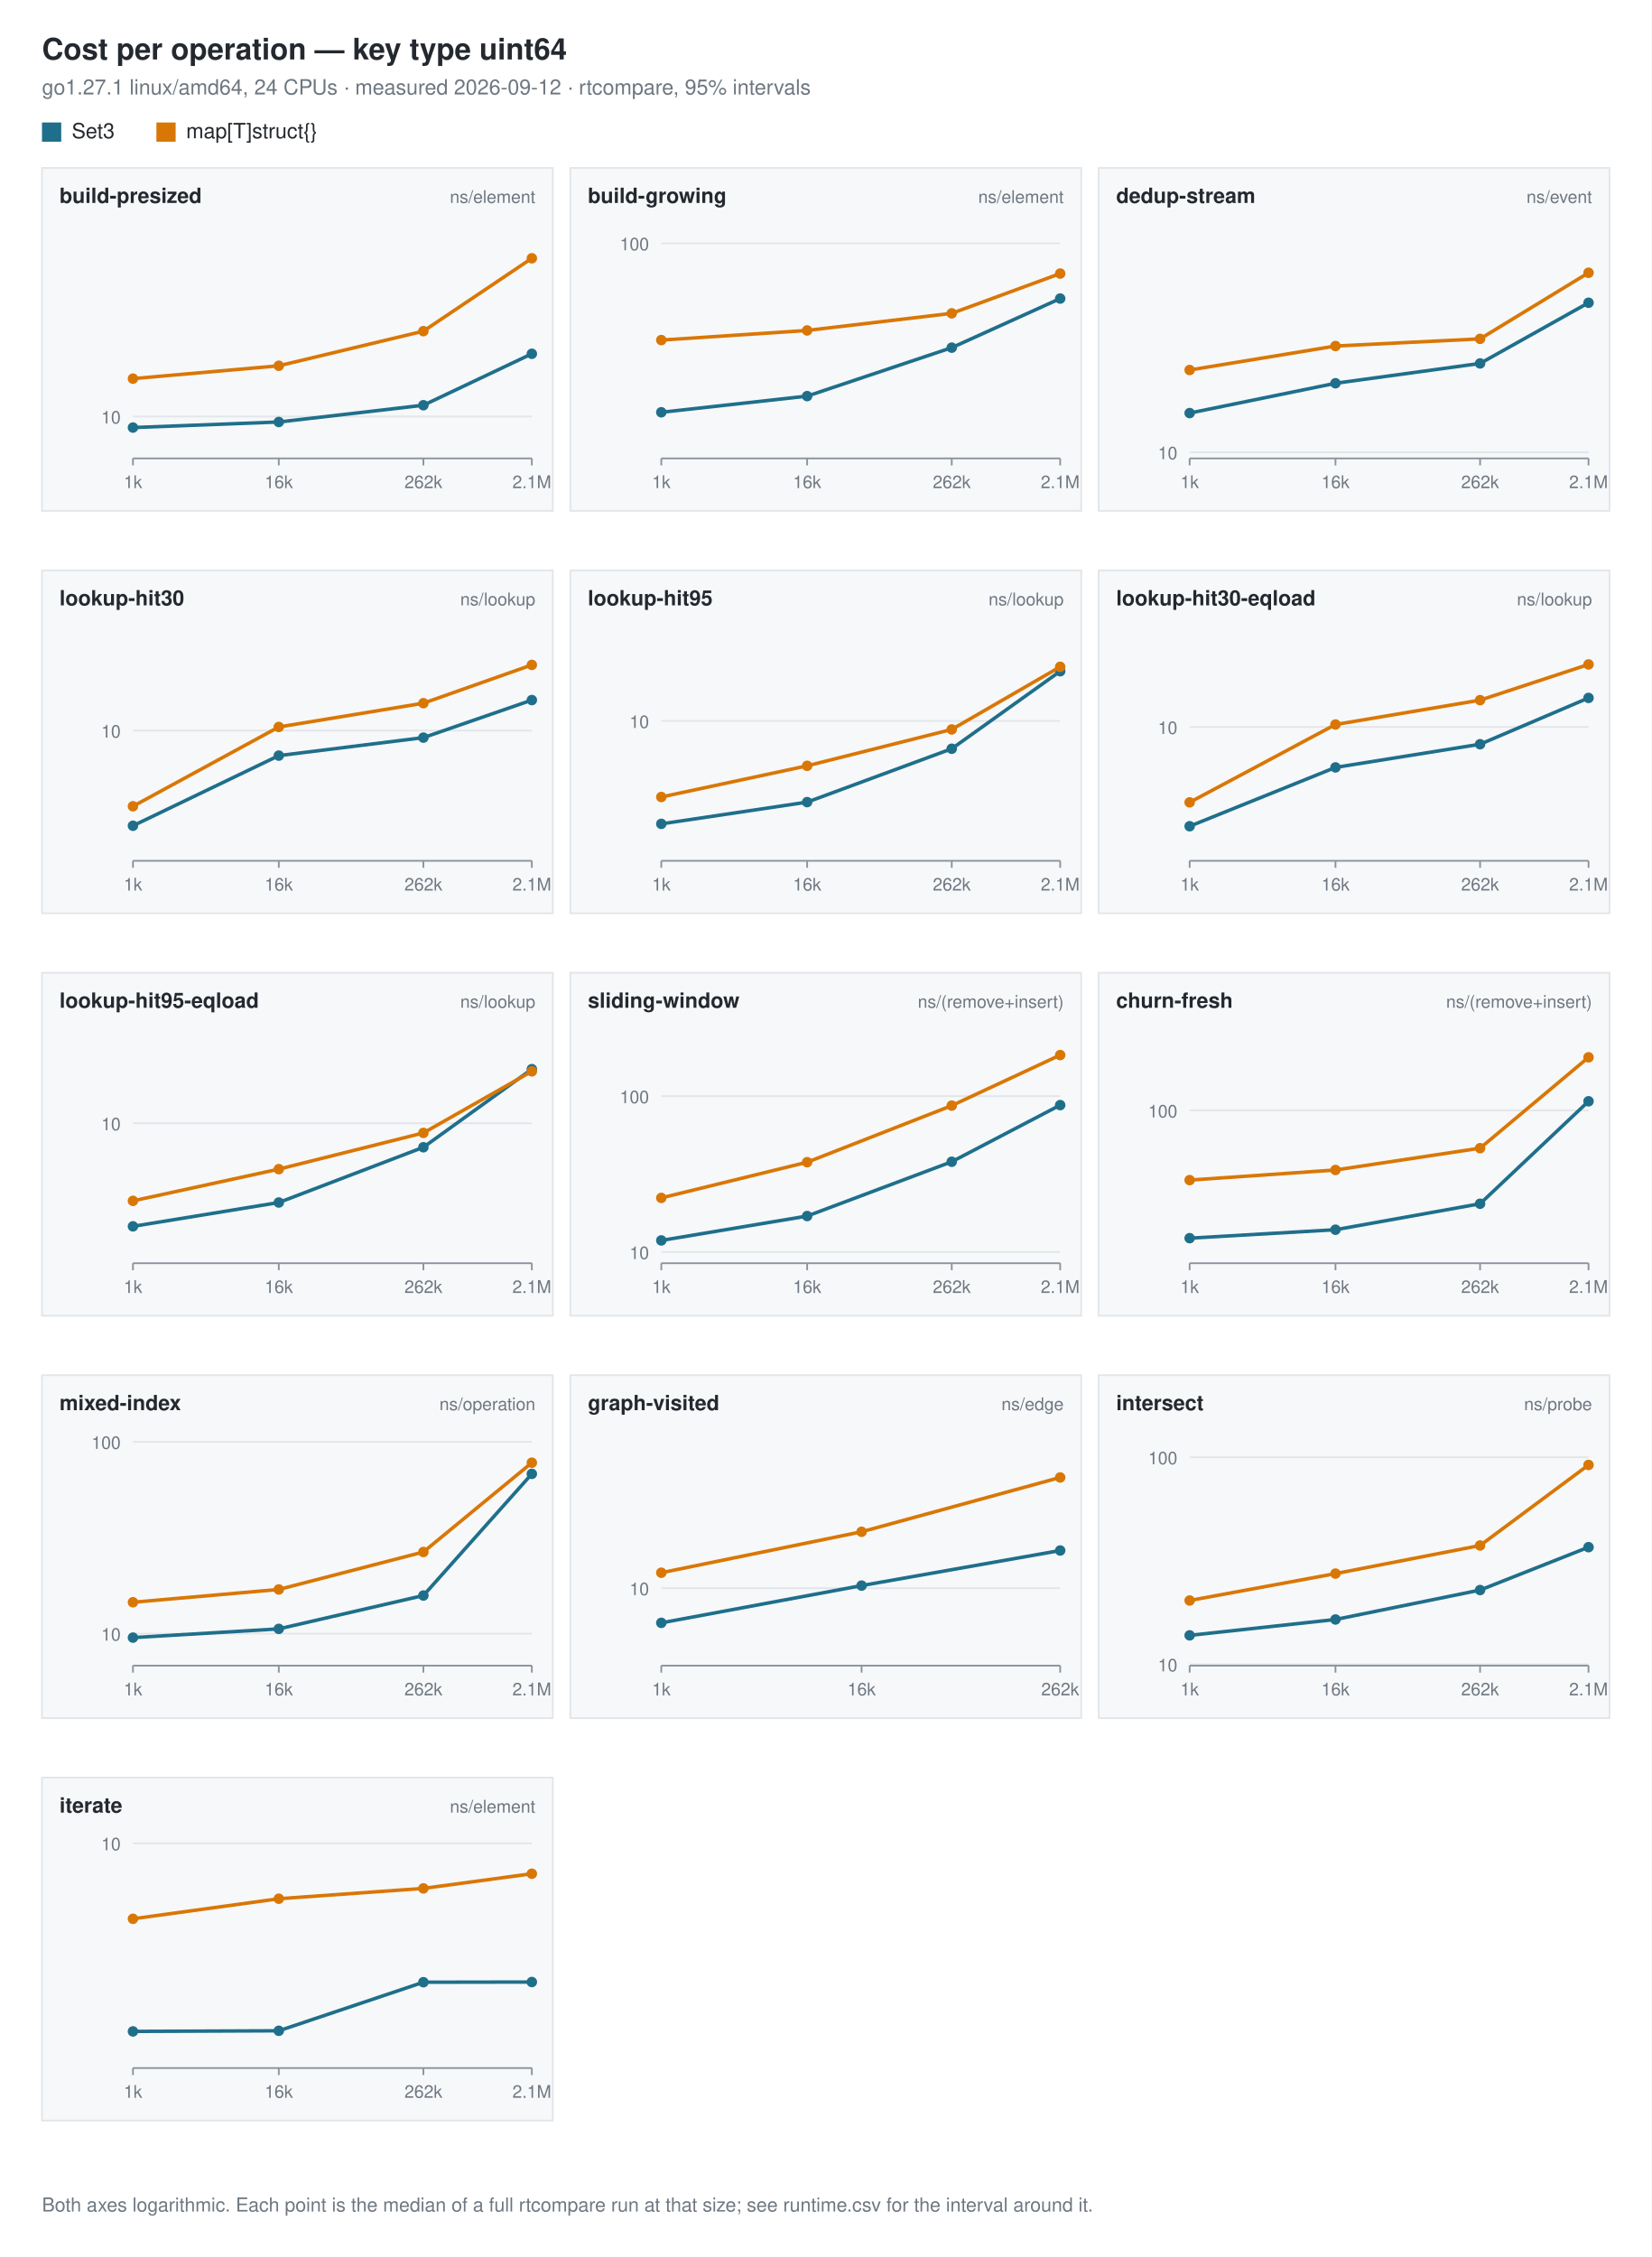
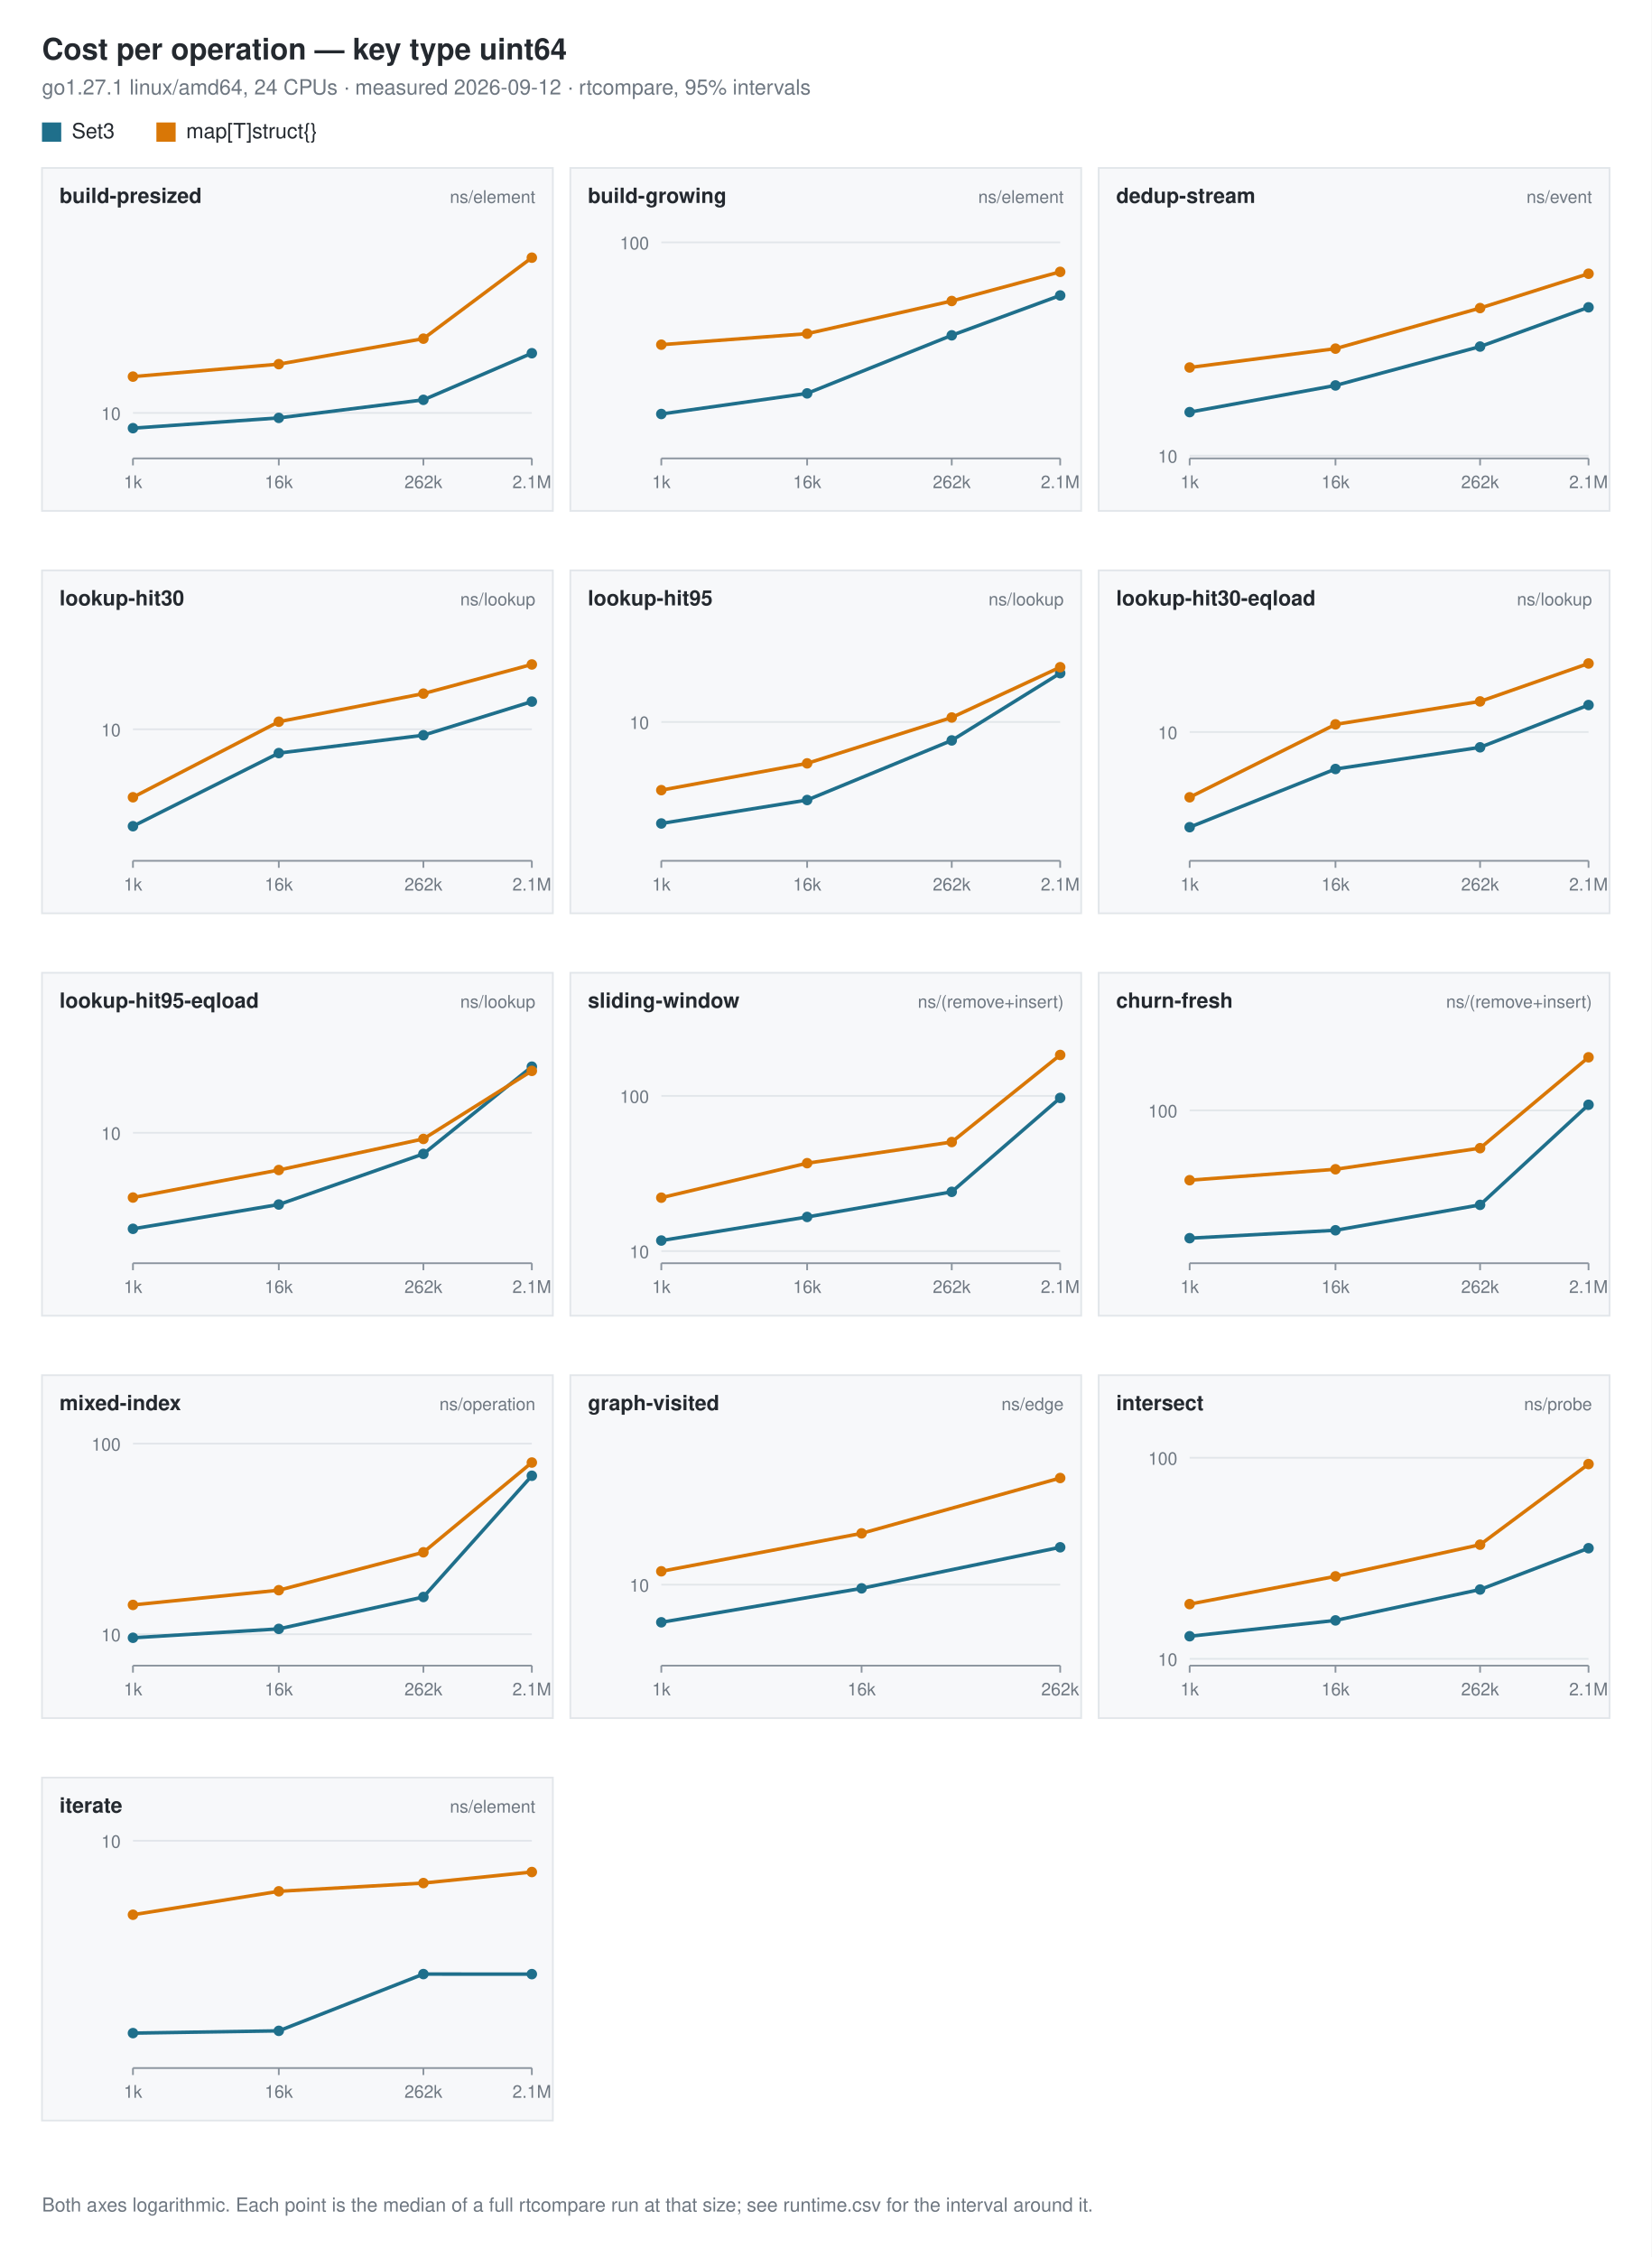
<svg xmlns="http://www.w3.org/2000/svg" width="944" height="1290" viewBox="0 0 944 1290" font-family="-apple-system, BlinkMacSystemFont, 'Segoe UI', Helvetica, Arial, sans-serif">
  <rect x="0" y="0" width="944" height="1290" fill="#ffffff" />
  <text x="24" y="34" font-size="17" fill="#24292f" text-anchor="start" font-weight="600">Cost per operation — key type uint64</text>
  <text x="24" y="54" font-size="12" fill="#6e7781" text-anchor="start" font-weight="400">go1.27.1 linux/amd64, 24 CPUs · measured 2026-09-12 · rtcompare, 95% intervals</text>
  <rect x="24" y="70" width="11" height="11" fill="#1f6f8b" />
  <text x="41" y="79" font-size="12" fill="#24292f" text-anchor="start" font-weight="400">Set3</text>
  <rect x="89.4" y="70" width="11" height="11" fill="#d97706" />
  <text x="106.4" y="79" font-size="12" fill="#24292f" text-anchor="start" font-weight="400">map[T]struct{}</text>
  <rect x="24" y="96" width="292" height="196" fill="#f7f8fa" stroke="#e2e6ea" stroke-width="1" />
  <text x="34" y="116" font-size="12" fill="#24292f" text-anchor="start" font-weight="600">build-presized</text>
  <text x="306" y="116" font-size="10" fill="#6e7781" text-anchor="end" font-weight="400">ns/element</text>
-   <line x1="76" y1="238.049" x2="304" y2="238.049" stroke="#e2e6ea" stroke-width="1" />
-   <text x="69" y="242.049" font-size="10" fill="#6e7781" text-anchor="end" font-weight="400">10</text>
+   <line x1="76" y1="236.014" x2="304" y2="236.014" stroke="#e2e6ea" stroke-width="1" />
+   <text x="69" y="240.014" font-size="10" fill="#6e7781" text-anchor="end" font-weight="400">10</text>
  <line x1="76" y1="262" x2="76" y2="266" stroke="#8b949e" stroke-width="1" />
  <text x="76" y="279" font-size="10" fill="#6e7781" text-anchor="middle" font-weight="400">1k</text>
  <line x1="159.359" y1="262" x2="159.359" y2="266" stroke="#8b949e" stroke-width="1" />
  <text x="159.359" y="279" font-size="10" fill="#6e7781" text-anchor="middle" font-weight="400">16k</text>
  <line x1="242.011" y1="262" x2="242.011" y2="266" stroke="#8b949e" stroke-width="1" />
  <text x="242.011" y="279" font-size="10" fill="#6e7781" text-anchor="middle" font-weight="400">262k</text>
  <line x1="304" y1="262" x2="304" y2="266" stroke="#8b949e" stroke-width="1" />
  <text x="304" y="279" font-size="10" fill="#6e7781" text-anchor="middle" font-weight="400">2.1M</text>
  <line x1="76" y1="262" x2="304" y2="262" stroke="#8b949e" stroke-width="1" />
-   <polyline points="76,244.378 159.359,241.192 242.011,231.607 304,202.212" fill="none" stroke="#1f6f8b" stroke-width="2" stroke-linejoin="round" stroke-linecap="round" />
-   <circle cx="76" cy="244.378" r="3" fill="#1f6f8b" />
-   <circle cx="159.359" cy="241.192" r="3" fill="#1f6f8b" />
-   <circle cx="242.011" cy="231.607" r="3" fill="#1f6f8b" />
-   <circle cx="304" cy="202.212" r="3" fill="#1f6f8b" />
-   <polyline points="76,216.411 159.359,209.064 242.011,189.277 304,147.622" fill="none" stroke="#d97706" stroke-width="2" stroke-linejoin="round" stroke-linecap="round" />
-   <circle cx="76" cy="216.411" r="3" fill="#d97706" />
-   <circle cx="159.359" cy="209.064" r="3" fill="#d97706" />
-   <circle cx="242.011" cy="189.277" r="3" fill="#d97706" />
-   <circle cx="304" cy="147.622" r="3" fill="#d97706" />
+   <polyline points="76,244.725 159.359,238.849 242.011,228.533 304,201.882" fill="none" stroke="#1f6f8b" stroke-width="2" stroke-linejoin="round" stroke-linecap="round" />
+   <circle cx="76" cy="244.725" r="3" fill="#1f6f8b" />
+   <circle cx="159.359" cy="238.849" r="3" fill="#1f6f8b" />
+   <circle cx="242.011" cy="228.533" r="3" fill="#1f6f8b" />
+   <circle cx="304" cy="201.882" r="3" fill="#1f6f8b" />
+   <polyline points="76,215.253 159.359,208.13 242.011,193.564 304,147.275" fill="none" stroke="#d97706" stroke-width="2" stroke-linejoin="round" stroke-linecap="round" />
+   <circle cx="76" cy="215.253" r="3" fill="#d97706" />
+   <circle cx="159.359" cy="208.13" r="3" fill="#d97706" />
+   <circle cx="242.011" cy="193.564" r="3" fill="#d97706" />
+   <circle cx="304" cy="147.275" r="3" fill="#d97706" />
  <rect x="326" y="96" width="292" height="196" fill="#f7f8fa" stroke="#e2e6ea" stroke-width="1" />
  <text x="336" y="116" font-size="12" fill="#24292f" text-anchor="start" font-weight="600">build-growing</text>
  <text x="608" y="116" font-size="10" fill="#6e7781" text-anchor="end" font-weight="400">ns/element</text>
-   <line x1="378" y1="139.049" x2="606" y2="139.049" stroke="#e2e6ea" stroke-width="1" />
-   <text x="371" y="143.049" font-size="10" fill="#6e7781" text-anchor="end" font-weight="400">100</text>
+   <line x1="378" y1="138.534" x2="606" y2="138.534" stroke="#e2e6ea" stroke-width="1" />
+   <text x="371" y="142.534" font-size="10" fill="#6e7781" text-anchor="end" font-weight="400">100</text>
  <line x1="378" y1="262" x2="378" y2="266" stroke="#8b949e" stroke-width="1" />
  <text x="378" y="279" font-size="10" fill="#6e7781" text-anchor="middle" font-weight="400">1k</text>
  <line x1="461.359" y1="262" x2="461.359" y2="266" stroke="#8b949e" stroke-width="1" />
  <text x="461.359" y="279" font-size="10" fill="#6e7781" text-anchor="middle" font-weight="400">16k</text>
  <line x1="544.011" y1="262" x2="544.011" y2="266" stroke="#8b949e" stroke-width="1" />
  <text x="544.011" y="279" font-size="10" fill="#6e7781" text-anchor="middle" font-weight="400">262k</text>
  <line x1="606" y1="262" x2="606" y2="266" stroke="#8b949e" stroke-width="1" />
  <text x="606" y="279" font-size="10" fill="#6e7781" text-anchor="middle" font-weight="400">2.1M</text>
  <line x1="378" y1="262" x2="606" y2="262" stroke="#8b949e" stroke-width="1" />
-   <polyline points="378,235.643 461.359,226.401 544.011,198.709 606,170.646" fill="none" stroke="#1f6f8b" stroke-width="2" stroke-linejoin="round" stroke-linecap="round" />
-   <circle cx="378" cy="235.643" r="3" fill="#1f6f8b" />
-   <circle cx="461.359" cy="226.401" r="3" fill="#1f6f8b" />
-   <circle cx="544.011" cy="198.709" r="3" fill="#1f6f8b" />
-   <circle cx="606" cy="170.646" r="3" fill="#1f6f8b" />
-   <polyline points="378,194.379 461.359,188.862 544.011,179.095 606,156.357" fill="none" stroke="#d97706" stroke-width="2" stroke-linejoin="round" stroke-linecap="round" />
-   <circle cx="378" cy="194.379" r="3" fill="#d97706" />
-   <circle cx="461.359" cy="188.862" r="3" fill="#d97706" />
-   <circle cx="544.011" cy="179.095" r="3" fill="#d97706" />
-   <circle cx="606" cy="156.357" r="3" fill="#d97706" />
+   <polyline points="378,236.625 461.359,224.843 544.011,191.66 606,168.862" fill="none" stroke="#1f6f8b" stroke-width="2" stroke-linejoin="round" stroke-linecap="round" />
+   <circle cx="378" cy="236.625" r="3" fill="#1f6f8b" />
+   <circle cx="461.359" cy="224.843" r="3" fill="#1f6f8b" />
+   <circle cx="544.011" cy="191.66" r="3" fill="#1f6f8b" />
+   <circle cx="606" cy="168.862" r="3" fill="#1f6f8b" />
+   <polyline points="378,197.008 461.359,190.715 544.011,172.041 606,155.375" fill="none" stroke="#d97706" stroke-width="2" stroke-linejoin="round" stroke-linecap="round" />
+   <circle cx="378" cy="197.008" r="3" fill="#d97706" />
+   <circle cx="461.359" cy="190.715" r="3" fill="#d97706" />
+   <circle cx="544.011" cy="172.041" r="3" fill="#d97706" />
+   <circle cx="606" cy="155.375" r="3" fill="#d97706" />
  <rect x="628" y="96" width="292" height="196" fill="#f7f8fa" stroke="#e2e6ea" stroke-width="1" />
  <text x="638" y="116" font-size="12" fill="#24292f" text-anchor="start" font-weight="600">dedup-stream</text>
  <text x="910" y="116" font-size="10" fill="#6e7781" text-anchor="end" font-weight="400">ns/event</text>
-   <line x1="680" y1="258.484" x2="908" y2="258.484" stroke="#e2e6ea" stroke-width="1" />
-   <text x="673" y="262.484" font-size="10" fill="#6e7781" text-anchor="end" font-weight="400">10</text>
+   <line x1="680" y1="260.442" x2="908" y2="260.442" stroke="#e2e6ea" stroke-width="1" />
+   <text x="673" y="264.442" font-size="10" fill="#6e7781" text-anchor="end" font-weight="400">10</text>
  <line x1="680" y1="262" x2="680" y2="266" stroke="#8b949e" stroke-width="1" />
  <text x="680" y="279" font-size="10" fill="#6e7781" text-anchor="middle" font-weight="400">1k</text>
  <line x1="763.359" y1="262" x2="763.359" y2="266" stroke="#8b949e" stroke-width="1" />
  <text x="763.359" y="279" font-size="10" fill="#6e7781" text-anchor="middle" font-weight="400">16k</text>
  <line x1="846.011" y1="262" x2="846.011" y2="266" stroke="#8b949e" stroke-width="1" />
  <text x="846.011" y="279" font-size="10" fill="#6e7781" text-anchor="middle" font-weight="400">262k</text>
  <line x1="908" y1="262" x2="908" y2="266" stroke="#8b949e" stroke-width="1" />
  <text x="908" y="279" font-size="10" fill="#6e7781" text-anchor="middle" font-weight="400">2.1M</text>
  <line x1="680" y1="262" x2="908" y2="262" stroke="#8b949e" stroke-width="1" />
-   <polyline points="680,236.099 763.359,219.056 846.011,207.719 908,173.04" fill="none" stroke="#1f6f8b" stroke-width="2" stroke-linejoin="round" stroke-linecap="round" />
-   <circle cx="680" cy="236.099" r="3" fill="#1f6f8b" />
-   <circle cx="763.359" cy="219.056" r="3" fill="#1f6f8b" />
-   <circle cx="846.011" cy="207.719" r="3" fill="#1f6f8b" />
-   <circle cx="908" cy="173.04" r="3" fill="#1f6f8b" />
-   <polyline points="680,211.48 763.359,197.771 846.011,193.68 908,155.901" fill="none" stroke="#d97706" stroke-width="2" stroke-linejoin="round" stroke-linecap="round" />
-   <circle cx="680" cy="211.48" r="3" fill="#d97706" />
-   <circle cx="763.359" cy="197.771" r="3" fill="#d97706" />
-   <circle cx="846.011" cy="193.68" r="3" fill="#d97706" />
-   <circle cx="908" cy="155.901" r="3" fill="#d97706" />
+   <polyline points="680,235.556 763.359,220.298 846.011,198.081 908,175.651" fill="none" stroke="#1f6f8b" stroke-width="2" stroke-linejoin="round" stroke-linecap="round" />
+   <circle cx="680" cy="235.556" r="3" fill="#1f6f8b" />
+   <circle cx="763.359" cy="220.298" r="3" fill="#1f6f8b" />
+   <circle cx="846.011" cy="198.081" r="3" fill="#1f6f8b" />
+   <circle cx="908" cy="175.651" r="3" fill="#1f6f8b" />
+   <polyline points="680,210.04 763.359,199.261 846.011,176.079 908,156.444" fill="none" stroke="#d97706" stroke-width="2" stroke-linejoin="round" stroke-linecap="round" />
+   <circle cx="680" cy="210.04" r="3" fill="#d97706" />
+   <circle cx="763.359" cy="199.261" r="3" fill="#d97706" />
+   <circle cx="846.011" cy="176.079" r="3" fill="#d97706" />
+   <circle cx="908" cy="156.444" r="3" fill="#d97706" />
  <rect x="24" y="326" width="292" height="196" fill="#f7f8fa" stroke="#e2e6ea" stroke-width="1" />
  <text x="34" y="346" font-size="12" fill="#24292f" text-anchor="start" font-weight="600">lookup-hit30</text>
  <text x="306" y="346" font-size="10" fill="#6e7781" text-anchor="end" font-weight="400">ns/lookup</text>
-   <line x1="76" y1="417.562" x2="304" y2="417.562" stroke="#e2e6ea" stroke-width="1" />
-   <text x="69" y="421.562" font-size="10" fill="#6e7781" text-anchor="end" font-weight="400">10</text>
+   <line x1="76" y1="416.82" x2="304" y2="416.82" stroke="#e2e6ea" stroke-width="1" />
+   <text x="69" y="420.82" font-size="10" fill="#6e7781" text-anchor="end" font-weight="400">10</text>
  <line x1="76" y1="492" x2="76" y2="496" stroke="#8b949e" stroke-width="1" />
  <text x="76" y="509" font-size="10" fill="#6e7781" text-anchor="middle" font-weight="400">1k</text>
  <line x1="159.359" y1="492" x2="159.359" y2="496" stroke="#8b949e" stroke-width="1" />
  <text x="159.359" y="509" font-size="10" fill="#6e7781" text-anchor="middle" font-weight="400">16k</text>
  <line x1="242.011" y1="492" x2="242.011" y2="496" stroke="#8b949e" stroke-width="1" />
  <text x="242.011" y="509" font-size="10" fill="#6e7781" text-anchor="middle" font-weight="400">262k</text>
  <line x1="304" y1="492" x2="304" y2="496" stroke="#8b949e" stroke-width="1" />
  <text x="304" y="509" font-size="10" fill="#6e7781" text-anchor="middle" font-weight="400">2.1M</text>
  <line x1="76" y1="492" x2="304" y2="492" stroke="#8b949e" stroke-width="1" />
-   <polyline points="76,471.97 159.359,431.874 242.011,421.592 304,400.134" fill="none" stroke="#1f6f8b" stroke-width="2" stroke-linejoin="round" stroke-linecap="round" />
-   <circle cx="76" cy="471.97" r="3" fill="#1f6f8b" />
-   <circle cx="159.359" cy="431.874" r="3" fill="#1f6f8b" />
-   <circle cx="242.011" cy="421.592" r="3" fill="#1f6f8b" />
-   <circle cx="304" cy="400.134" r="3" fill="#1f6f8b" />
-   <polyline points="76,460.828 159.359,415.498 242.011,401.911 304,380.03" fill="none" stroke="#d97706" stroke-width="2" stroke-linejoin="round" stroke-linecap="round" />
-   <circle cx="76" cy="460.828" r="3" fill="#d97706" />
-   <circle cx="159.359" cy="415.498" r="3" fill="#d97706" />
-   <circle cx="242.011" cy="401.911" r="3" fill="#d97706" />
-   <circle cx="304" cy="380.03" r="3" fill="#d97706" />
+   <polyline points="76,472.221 159.359,430.429 242.011,420.218 304,400.993" fill="none" stroke="#1f6f8b" stroke-width="2" stroke-linejoin="round" stroke-linecap="round" />
+   <circle cx="76" cy="472.221" r="3" fill="#1f6f8b" />
+   <circle cx="159.359" cy="430.429" r="3" fill="#1f6f8b" />
+   <circle cx="242.011" cy="420.218" r="3" fill="#1f6f8b" />
+   <circle cx="304" cy="400.993" r="3" fill="#1f6f8b" />
+   <polyline points="76,455.678 159.359,412.495 242.011,396.432 304,379.779" fill="none" stroke="#d97706" stroke-width="2" stroke-linejoin="round" stroke-linecap="round" />
+   <circle cx="76" cy="455.678" r="3" fill="#d97706" />
+   <circle cx="159.359" cy="412.495" r="3" fill="#d97706" />
+   <circle cx="242.011" cy="396.432" r="3" fill="#d97706" />
+   <circle cx="304" cy="379.779" r="3" fill="#d97706" />
  <rect x="326" y="326" width="292" height="196" fill="#f7f8fa" stroke="#e2e6ea" stroke-width="1" />
  <text x="336" y="346" font-size="12" fill="#24292f" text-anchor="start" font-weight="600">lookup-hit95</text>
  <text x="608" y="346" font-size="10" fill="#6e7781" text-anchor="end" font-weight="400">ns/lookup</text>
-   <line x1="378" y1="412.084" x2="606" y2="412.084" stroke="#e2e6ea" stroke-width="1" />
-   <text x="371" y="416.084" font-size="10" fill="#6e7781" text-anchor="end" font-weight="400">10</text>
+   <line x1="378" y1="412.658" x2="606" y2="412.658" stroke="#e2e6ea" stroke-width="1" />
+   <text x="371" y="416.658" font-size="10" fill="#6e7781" text-anchor="end" font-weight="400">10</text>
  <line x1="378" y1="492" x2="378" y2="496" stroke="#8b949e" stroke-width="1" />
  <text x="378" y="509" font-size="10" fill="#6e7781" text-anchor="middle" font-weight="400">1k</text>
  <line x1="461.359" y1="492" x2="461.359" y2="496" stroke="#8b949e" stroke-width="1" />
  <text x="461.359" y="509" font-size="10" fill="#6e7781" text-anchor="middle" font-weight="400">16k</text>
  <line x1="544.011" y1="492" x2="544.011" y2="496" stroke="#8b949e" stroke-width="1" />
  <text x="544.011" y="509" font-size="10" fill="#6e7781" text-anchor="middle" font-weight="400">262k</text>
  <line x1="606" y1="492" x2="606" y2="496" stroke="#8b949e" stroke-width="1" />
  <text x="606" y="509" font-size="10" fill="#6e7781" text-anchor="middle" font-weight="400">2.1M</text>
  <line x1="378" y1="492" x2="606" y2="492" stroke="#8b949e" stroke-width="1" />
-   <polyline points="378,470.888 461.359,458.456 544.011,427.95 606,383.646" fill="none" stroke="#1f6f8b" stroke-width="2" stroke-linejoin="round" stroke-linecap="round" />
-   <circle cx="378" cy="470.888" r="3" fill="#1f6f8b" />
-   <circle cx="461.359" cy="458.456" r="3" fill="#1f6f8b" />
-   <circle cx="544.011" cy="427.95" r="3" fill="#1f6f8b" />
-   <circle cx="606" cy="383.646" r="3" fill="#1f6f8b" />
-   <polyline points="378,455.533 461.359,437.707 544.011,416.912 606,381.112" fill="none" stroke="#d97706" stroke-width="2" stroke-linejoin="round" stroke-linecap="round" />
-   <circle cx="378" cy="455.533" r="3" fill="#d97706" />
-   <circle cx="461.359" cy="437.707" r="3" fill="#d97706" />
-   <circle cx="544.011" cy="416.912" r="3" fill="#d97706" />
-   <circle cx="606" cy="381.112" r="3" fill="#d97706" />
+   <polyline points="378,470.659 461.359,457.258 544.011,423.192 606,384.759" fill="none" stroke="#1f6f8b" stroke-width="2" stroke-linejoin="round" stroke-linecap="round" />
+   <circle cx="378" cy="470.659" r="3" fill="#1f6f8b" />
+   <circle cx="461.359" cy="457.258" r="3" fill="#1f6f8b" />
+   <circle cx="544.011" cy="423.192" r="3" fill="#1f6f8b" />
+   <circle cx="606" cy="384.759" r="3" fill="#1f6f8b" />
+   <polyline points="378,451.617 461.359,436.303 544.011,410.092 606,381.341" fill="none" stroke="#d97706" stroke-width="2" stroke-linejoin="round" stroke-linecap="round" />
+   <circle cx="378" cy="451.617" r="3" fill="#d97706" />
+   <circle cx="461.359" cy="436.303" r="3" fill="#d97706" />
+   <circle cx="544.011" cy="410.092" r="3" fill="#d97706" />
+   <circle cx="606" cy="381.341" r="3" fill="#d97706" />
  <rect x="628" y="326" width="292" height="196" fill="#f7f8fa" stroke="#e2e6ea" stroke-width="1" />
  <text x="638" y="346" font-size="12" fill="#24292f" text-anchor="start" font-weight="600">lookup-hit30-eqload</text>
  <text x="910" y="346" font-size="10" fill="#6e7781" text-anchor="end" font-weight="400">ns/lookup</text>
-   <line x1="680" y1="415.51" x2="908" y2="415.51" stroke="#e2e6ea" stroke-width="1" />
-   <text x="673" y="419.51" font-size="10" fill="#6e7781" text-anchor="end" font-weight="400">10</text>
+   <line x1="680" y1="418.391" x2="908" y2="418.391" stroke="#e2e6ea" stroke-width="1" />
+   <text x="673" y="422.391" font-size="10" fill="#6e7781" text-anchor="end" font-weight="400">10</text>
  <line x1="680" y1="492" x2="680" y2="496" stroke="#8b949e" stroke-width="1" />
  <text x="680" y="509" font-size="10" fill="#6e7781" text-anchor="middle" font-weight="400">1k</text>
  <line x1="763.359" y1="492" x2="763.359" y2="496" stroke="#8b949e" stroke-width="1" />
  <text x="763.359" y="509" font-size="10" fill="#6e7781" text-anchor="middle" font-weight="400">16k</text>
  <line x1="846.011" y1="492" x2="846.011" y2="496" stroke="#8b949e" stroke-width="1" />
  <text x="846.011" y="509" font-size="10" fill="#6e7781" text-anchor="middle" font-weight="400">262k</text>
  <line x1="908" y1="492" x2="908" y2="496" stroke="#8b949e" stroke-width="1" />
  <text x="908" y="509" font-size="10" fill="#6e7781" text-anchor="middle" font-weight="400">2.1M</text>
  <line x1="680" y1="492" x2="908" y2="492" stroke="#8b949e" stroke-width="1" />
-   <polyline points="680,472.238 763.359,438.613 846.011,425.367 908,398.905" fill="none" stroke="#1f6f8b" stroke-width="2" stroke-linejoin="round" stroke-linecap="round" />
-   <circle cx="680" cy="472.238" r="3" fill="#1f6f8b" />
-   <circle cx="763.359" cy="438.613" r="3" fill="#1f6f8b" />
-   <circle cx="846.011" cy="425.367" r="3" fill="#1f6f8b" />
-   <circle cx="908" cy="398.905" r="3" fill="#1f6f8b" />
-   <polyline points="680,458.593 763.359,414.095 846.011,400.17 908,379.762" fill="none" stroke="#d97706" stroke-width="2" stroke-linejoin="round" stroke-linecap="round" />
-   <circle cx="680" cy="458.593" r="3" fill="#d97706" />
-   <circle cx="763.359" cy="414.095" r="3" fill="#d97706" />
-   <circle cx="846.011" cy="400.17" r="3" fill="#d97706" />
-   <circle cx="908" cy="379.762" r="3" fill="#d97706" />
+   <polyline points="680,472.786 763.359,439.527 846.011,427.131 908,402.965" fill="none" stroke="#1f6f8b" stroke-width="2" stroke-linejoin="round" stroke-linecap="round" />
+   <circle cx="680" cy="472.786" r="3" fill="#1f6f8b" />
+   <circle cx="763.359" cy="439.527" r="3" fill="#1f6f8b" />
+   <circle cx="846.011" cy="427.131" r="3" fill="#1f6f8b" />
+   <circle cx="908" cy="402.965" r="3" fill="#1f6f8b" />
+   <polyline points="680,455.696 763.359,414.011 846.011,400.898 908,379.214" fill="none" stroke="#d97706" stroke-width="2" stroke-linejoin="round" stroke-linecap="round" />
+   <circle cx="680" cy="455.696" r="3" fill="#d97706" />
+   <circle cx="763.359" cy="414.011" r="3" fill="#d97706" />
+   <circle cx="846.011" cy="400.898" r="3" fill="#d97706" />
+   <circle cx="908" cy="379.214" r="3" fill="#d97706" />
  <rect x="24" y="556" width="292" height="196" fill="#f7f8fa" stroke="#e2e6ea" stroke-width="1" />
  <text x="34" y="576" font-size="12" fill="#24292f" text-anchor="start" font-weight="600">lookup-hit95-eqload</text>
  <text x="306" y="576" font-size="10" fill="#6e7781" text-anchor="end" font-weight="400">ns/lookup</text>
-   <line x1="76" y1="642.001" x2="304" y2="642.001" stroke="#e2e6ea" stroke-width="1" />
-   <text x="69" y="646.001" font-size="10" fill="#6e7781" text-anchor="end" font-weight="400">10</text>
+   <line x1="76" y1="647.45" x2="304" y2="647.45" stroke="#e2e6ea" stroke-width="1" />
+   <text x="69" y="651.45" font-size="10" fill="#6e7781" text-anchor="end" font-weight="400">10</text>
  <line x1="76" y1="722" x2="76" y2="726" stroke="#8b949e" stroke-width="1" />
  <text x="76" y="739" font-size="10" fill="#6e7781" text-anchor="middle" font-weight="400">1k</text>
  <line x1="159.359" y1="722" x2="159.359" y2="726" stroke="#8b949e" stroke-width="1" />
  <text x="159.359" y="739" font-size="10" fill="#6e7781" text-anchor="middle" font-weight="400">16k</text>
  <line x1="242.011" y1="722" x2="242.011" y2="726" stroke="#8b949e" stroke-width="1" />
  <text x="242.011" y="739" font-size="10" fill="#6e7781" text-anchor="middle" font-weight="400">262k</text>
  <line x1="304" y1="722" x2="304" y2="726" stroke="#8b949e" stroke-width="1" />
  <text x="304" y="739" font-size="10" fill="#6e7781" text-anchor="middle" font-weight="400">2.1M</text>
  <line x1="76" y1="722" x2="304" y2="722" stroke="#8b949e" stroke-width="1" />
-   <polyline points="76,700.927 159.359,687.302 242.011,655.725 304,611.073" fill="none" stroke="#1f6f8b" stroke-width="2" stroke-linejoin="round" stroke-linecap="round" />
-   <circle cx="76" cy="700.927" r="3" fill="#1f6f8b" />
-   <circle cx="159.359" cy="687.302" r="3" fill="#1f6f8b" />
-   <circle cx="242.011" cy="655.725" r="3" fill="#1f6f8b" />
-   <circle cx="304" cy="611.073" r="3" fill="#1f6f8b" />
-   <polyline points="76,686.366 159.359,668.226 242.011,647.523 304,612.327" fill="none" stroke="#d97706" stroke-width="2" stroke-linejoin="round" stroke-linecap="round" />
-   <circle cx="76" cy="686.366" r="3" fill="#d97706" />
-   <circle cx="159.359" cy="668.226" r="3" fill="#d97706" />
-   <circle cx="242.011" cy="647.523" r="3" fill="#d97706" />
-   <circle cx="304" cy="612.327" r="3" fill="#d97706" />
+   <polyline points="76,702.342 159.359,688.451 242.011,659.524 304,609.658" fill="none" stroke="#1f6f8b" stroke-width="2" stroke-linejoin="round" stroke-linecap="round" />
+   <circle cx="76" cy="702.342" r="3" fill="#1f6f8b" />
+   <circle cx="159.359" cy="688.451" r="3" fill="#1f6f8b" />
+   <circle cx="242.011" cy="659.524" r="3" fill="#1f6f8b" />
+   <circle cx="304" cy="609.658" r="3" fill="#1f6f8b" />
+   <polyline points="76,684.461 159.359,668.733 242.011,650.959 304,612.061" fill="none" stroke="#d97706" stroke-width="2" stroke-linejoin="round" stroke-linecap="round" />
+   <circle cx="76" cy="684.461" r="3" fill="#d97706" />
+   <circle cx="159.359" cy="668.733" r="3" fill="#d97706" />
+   <circle cx="242.011" cy="650.959" r="3" fill="#d97706" />
+   <circle cx="304" cy="612.061" r="3" fill="#d97706" />
  <rect x="326" y="556" width="292" height="196" fill="#f7f8fa" stroke="#e2e6ea" stroke-width="1" />
  <text x="336" y="576" font-size="12" fill="#24292f" text-anchor="start" font-weight="600">sliding-window</text>
  <text x="608" y="576" font-size="10" fill="#6e7781" text-anchor="end" font-weight="400">ns/(remove+insert)</text>
-   <line x1="378" y1="715.613" x2="606" y2="715.613" stroke="#e2e6ea" stroke-width="1" />
-   <text x="371" y="719.613" font-size="10" fill="#6e7781" text-anchor="end" font-weight="400">10</text>
-   <line x1="378" y1="626.507" x2="606" y2="626.507" stroke="#e2e6ea" stroke-width="1" />
-   <text x="371" y="630.507" font-size="10" fill="#6e7781" text-anchor="end" font-weight="400">100</text>
+   <line x1="378" y1="715.068" x2="606" y2="715.068" stroke="#e2e6ea" stroke-width="1" />
+   <text x="371" y="719.068" font-size="10" fill="#6e7781" text-anchor="end" font-weight="400">10</text>
+   <line x1="378" y1="626.361" x2="606" y2="626.361" stroke="#e2e6ea" stroke-width="1" />
+   <text x="371" y="630.361" font-size="10" fill="#6e7781" text-anchor="end" font-weight="400">100</text>
  <line x1="378" y1="722" x2="378" y2="726" stroke="#8b949e" stroke-width="1" />
  <text x="378" y="739" font-size="10" fill="#6e7781" text-anchor="middle" font-weight="400">1k</text>
  <line x1="461.359" y1="722" x2="461.359" y2="726" stroke="#8b949e" stroke-width="1" />
  <text x="461.359" y="739" font-size="10" fill="#6e7781" text-anchor="middle" font-weight="400">16k</text>
  <line x1="544.011" y1="722" x2="544.011" y2="726" stroke="#8b949e" stroke-width="1" />
  <text x="544.011" y="739" font-size="10" fill="#6e7781" text-anchor="middle" font-weight="400">262k</text>
  <line x1="606" y1="722" x2="606" y2="726" stroke="#8b949e" stroke-width="1" />
  <text x="606" y="739" font-size="10" fill="#6e7781" text-anchor="middle" font-weight="400">2.1M</text>
  <line x1="378" y1="722" x2="606" y2="722" stroke="#8b949e" stroke-width="1" />
-   <polyline points="378,708.979 461.359,695.041 544.011,664 606,631.628" fill="none" stroke="#1f6f8b" stroke-width="2" stroke-linejoin="round" stroke-linecap="round" />
-   <circle cx="378" cy="708.979" r="3" fill="#1f6f8b" />
-   <circle cx="461.359" cy="695.041" r="3" fill="#1f6f8b" />
-   <circle cx="544.011" cy="664" r="3" fill="#1f6f8b" />
-   <circle cx="606" cy="631.628" r="3" fill="#1f6f8b" />
-   <polyline points="378,684.672 461.359,664.264 544.011,631.91 606,603.021" fill="none" stroke="#d97706" stroke-width="2" stroke-linejoin="round" stroke-linecap="round" />
-   <circle cx="378" cy="684.672" r="3" fill="#d97706" />
-   <circle cx="461.359" cy="664.264" r="3" fill="#d97706" />
-   <circle cx="544.011" cy="631.91" r="3" fill="#d97706" />
-   <circle cx="606" cy="603.021" r="3" fill="#d97706" />
+   <polyline points="378,709.037 461.359,695.551 544.011,681.203 606,627.526" fill="none" stroke="#1f6f8b" stroke-width="2" stroke-linejoin="round" stroke-linecap="round" />
+   <circle cx="378" cy="709.037" r="3" fill="#1f6f8b" />
+   <circle cx="461.359" cy="695.551" r="3" fill="#1f6f8b" />
+   <circle cx="544.011" cy="681.203" r="3" fill="#1f6f8b" />
+   <circle cx="606" cy="627.526" r="3" fill="#1f6f8b" />
+   <polyline points="378,684.542 461.359,664.816 544.011,652.737 606,602.963" fill="none" stroke="#d97706" stroke-width="2" stroke-linejoin="round" stroke-linecap="round" />
+   <circle cx="378" cy="684.542" r="3" fill="#d97706" />
+   <circle cx="461.359" cy="664.816" r="3" fill="#d97706" />
+   <circle cx="544.011" cy="652.737" r="3" fill="#d97706" />
+   <circle cx="606" cy="602.963" r="3" fill="#d97706" />
  <rect x="628" y="556" width="292" height="196" fill="#f7f8fa" stroke="#e2e6ea" stroke-width="1" />
  <text x="638" y="576" font-size="12" fill="#24292f" text-anchor="start" font-weight="600">churn-fresh</text>
  <text x="910" y="576" font-size="10" fill="#6e7781" text-anchor="end" font-weight="400">ns/(remove+insert)</text>
-   <line x1="680" y1="634.671" x2="908" y2="634.671" stroke="#e2e6ea" stroke-width="1" />
-   <text x="673" y="638.671" font-size="10" fill="#6e7781" text-anchor="end" font-weight="400">100</text>
+   <line x1="680" y1="634.622" x2="908" y2="634.622" stroke="#e2e6ea" stroke-width="1" />
+   <text x="673" y="638.622" font-size="10" fill="#6e7781" text-anchor="end" font-weight="400">100</text>
  <line x1="680" y1="722" x2="680" y2="726" stroke="#8b949e" stroke-width="1" />
  <text x="680" y="739" font-size="10" fill="#6e7781" text-anchor="middle" font-weight="400">1k</text>
  <line x1="763.359" y1="722" x2="763.359" y2="726" stroke="#8b949e" stroke-width="1" />
  <text x="763.359" y="739" font-size="10" fill="#6e7781" text-anchor="middle" font-weight="400">16k</text>
  <line x1="846.011" y1="722" x2="846.011" y2="726" stroke="#8b949e" stroke-width="1" />
  <text x="846.011" y="739" font-size="10" fill="#6e7781" text-anchor="middle" font-weight="400">262k</text>
  <line x1="908" y1="722" x2="908" y2="726" stroke="#8b949e" stroke-width="1" />
  <text x="908" y="739" font-size="10" fill="#6e7781" text-anchor="middle" font-weight="400">2.1M</text>
  <line x1="680" y1="722" x2="908" y2="722" stroke="#8b949e" stroke-width="1" />
-   <polyline points="680,707.685 763.359,702.852 846.011,688.012 908,629.448" fill="none" stroke="#1f6f8b" stroke-width="2" stroke-linejoin="round" stroke-linecap="round" />
-   <circle cx="680" cy="707.685" r="3" fill="#1f6f8b" />
-   <circle cx="763.359" cy="702.852" r="3" fill="#1f6f8b" />
-   <circle cx="846.011" cy="688.012" r="3" fill="#1f6f8b" />
-   <circle cx="908" cy="629.448" r="3" fill="#1f6f8b" />
-   <polyline points="680,674.498 763.359,668.714 846.011,656.246 908,604.315" fill="none" stroke="#d97706" stroke-width="2" stroke-linejoin="round" stroke-linecap="round" />
-   <circle cx="680" cy="674.498" r="3" fill="#d97706" />
-   <circle cx="763.359" cy="668.714" r="3" fill="#d97706" />
-   <circle cx="846.011" cy="656.246" r="3" fill="#d97706" />
-   <circle cx="908" cy="604.315" r="3" fill="#d97706" />
+   <polyline points="680,707.696 763.359,703.173 846.011,688.648 908,631.431" fill="none" stroke="#1f6f8b" stroke-width="2" stroke-linejoin="round" stroke-linecap="round" />
+   <circle cx="680" cy="707.696" r="3" fill="#1f6f8b" />
+   <circle cx="763.359" cy="703.173" r="3" fill="#1f6f8b" />
+   <circle cx="846.011" cy="688.648" r="3" fill="#1f6f8b" />
+   <circle cx="908" cy="631.431" r="3" fill="#1f6f8b" />
+   <polyline points="680,674.555 763.359,668.301 846.011,656.241 908,604.304" fill="none" stroke="#d97706" stroke-width="2" stroke-linejoin="round" stroke-linecap="round" />
+   <circle cx="680" cy="674.555" r="3" fill="#d97706" />
+   <circle cx="763.359" cy="668.301" r="3" fill="#d97706" />
+   <circle cx="846.011" cy="656.241" r="3" fill="#d97706" />
+   <circle cx="908" cy="604.304" r="3" fill="#d97706" />
  <rect x="24" y="786" width="292" height="196" fill="#f7f8fa" stroke="#e2e6ea" stroke-width="1" />
  <text x="34" y="806" font-size="12" fill="#24292f" text-anchor="start" font-weight="600">mixed-index</text>
  <text x="306" y="806" font-size="10" fill="#6e7781" text-anchor="end" font-weight="400">ns/operation</text>
-   <line x1="76" y1="933.709" x2="304" y2="933.709" stroke="#e2e6ea" stroke-width="1" />
-   <text x="69" y="937.709" font-size="10" fill="#6e7781" text-anchor="end" font-weight="400">10</text>
-   <line x1="76" y1="824.119" x2="304" y2="824.119" stroke="#e2e6ea" stroke-width="1" />
-   <text x="69" y="828.119" font-size="10" fill="#6e7781" text-anchor="end" font-weight="400">100</text>
+   <line x1="76" y1="934.049" x2="304" y2="934.049" stroke="#e2e6ea" stroke-width="1" />
+   <text x="69" y="938.049" font-size="10" fill="#6e7781" text-anchor="end" font-weight="400">10</text>
+   <line x1="76" y1="825.118" x2="304" y2="825.118" stroke="#e2e6ea" stroke-width="1" />
+   <text x="69" y="829.118" font-size="10" fill="#6e7781" text-anchor="end" font-weight="400">100</text>
  <line x1="76" y1="952" x2="76" y2="956" stroke="#8b949e" stroke-width="1" />
  <text x="76" y="969" font-size="10" fill="#6e7781" text-anchor="middle" font-weight="400">1k</text>
  <line x1="159.359" y1="952" x2="159.359" y2="956" stroke="#8b949e" stroke-width="1" />
  <text x="159.359" y="969" font-size="10" fill="#6e7781" text-anchor="middle" font-weight="400">16k</text>
  <line x1="242.011" y1="952" x2="242.011" y2="956" stroke="#8b949e" stroke-width="1" />
  <text x="242.011" y="969" font-size="10" fill="#6e7781" text-anchor="middle" font-weight="400">262k</text>
  <line x1="304" y1="952" x2="304" y2="956" stroke="#8b949e" stroke-width="1" />
  <text x="304" y="969" font-size="10" fill="#6e7781" text-anchor="middle" font-weight="400">2.1M</text>
  <line x1="76" y1="952" x2="304" y2="952" stroke="#8b949e" stroke-width="1" />
-   <polyline points="76,935.986 159.359,930.99 242.011,911.932 304,842.405" fill="none" stroke="#1f6f8b" stroke-width="2" stroke-linejoin="round" stroke-linecap="round" />
-   <circle cx="76" cy="935.986" r="3" fill="#1f6f8b" />
-   <circle cx="159.359" cy="930.99" r="3" fill="#1f6f8b" />
-   <circle cx="242.011" cy="911.932" r="3" fill="#1f6f8b" />
-   <circle cx="304" cy="842.405" r="3" fill="#1f6f8b" />
-   <polyline points="76,915.785 159.359,908.459 242.011,887.047 304,836.014" fill="none" stroke="#d97706" stroke-width="2" stroke-linejoin="round" stroke-linecap="round" />
-   <circle cx="76" cy="915.785" r="3" fill="#d97706" />
-   <circle cx="159.359" cy="908.459" r="3" fill="#d97706" />
-   <circle cx="242.011" cy="887.047" r="3" fill="#d97706" />
-   <circle cx="304" cy="836.014" r="3" fill="#d97706" />
+   <polyline points="76,936.082 159.359,930.998 242.011,912.769 304,843.478" fill="none" stroke="#1f6f8b" stroke-width="2" stroke-linejoin="round" stroke-linecap="round" />
+   <circle cx="76" cy="936.082" r="3" fill="#1f6f8b" />
+   <circle cx="159.359" cy="930.998" r="3" fill="#1f6f8b" />
+   <circle cx="242.011" cy="912.769" r="3" fill="#1f6f8b" />
+   <circle cx="304" cy="843.478" r="3" fill="#1f6f8b" />
+   <polyline points="76,917.3 159.359,908.893 242.011,887.222 304,835.918" fill="none" stroke="#d97706" stroke-width="2" stroke-linejoin="round" stroke-linecap="round" />
+   <circle cx="76" cy="917.3" r="3" fill="#d97706" />
+   <circle cx="159.359" cy="908.893" r="3" fill="#d97706" />
+   <circle cx="242.011" cy="887.222" r="3" fill="#d97706" />
+   <circle cx="304" cy="835.918" r="3" fill="#d97706" />
  <rect x="326" y="786" width="292" height="196" fill="#f7f8fa" stroke="#e2e6ea" stroke-width="1" />
  <text x="336" y="806" font-size="12" fill="#24292f" text-anchor="start" font-weight="600">graph-visited</text>
  <text x="608" y="806" font-size="10" fill="#6e7781" text-anchor="end" font-weight="400">ns/edge</text>
-   <line x1="378" y1="907.717" x2="606" y2="907.717" stroke="#e2e6ea" stroke-width="1" />
-   <text x="371" y="911.717" font-size="10" fill="#6e7781" text-anchor="end" font-weight="400">10</text>
+   <line x1="378" y1="905.721" x2="606" y2="905.721" stroke="#e2e6ea" stroke-width="1" />
+   <text x="371" y="909.721" font-size="10" fill="#6e7781" text-anchor="end" font-weight="400">10</text>
  <line x1="378" y1="952" x2="378" y2="956" stroke="#8b949e" stroke-width="1" />
  <text x="378" y="969" font-size="10" fill="#6e7781" text-anchor="middle" font-weight="400">1k</text>
  <line x1="492.485" y1="952" x2="492.485" y2="956" stroke="#8b949e" stroke-width="1" />
  <text x="492.485" y="969" font-size="10" fill="#6e7781" text-anchor="middle" font-weight="400">16k</text>
  <line x1="606" y1="952" x2="606" y2="956" stroke="#8b949e" stroke-width="1" />
  <text x="606" y="969" font-size="10" fill="#6e7781" text-anchor="middle" font-weight="400">262k</text>
  <line x1="378" y1="952" x2="606" y2="952" stroke="#8b949e" stroke-width="1" />
-   <polyline points="378,927.553 492.485,906.255 606,886.204" fill="none" stroke="#1f6f8b" stroke-width="2" stroke-linejoin="round" stroke-linecap="round" />
-   <circle cx="378" cy="927.553" r="3" fill="#1f6f8b" />
-   <circle cx="492.485" cy="906.255" r="3" fill="#1f6f8b" />
-   <circle cx="606" cy="886.204" r="3" fill="#1f6f8b" />
-   <polyline points="378,898.902 492.485,875.494 606,844.447" fill="none" stroke="#d97706" stroke-width="2" stroke-linejoin="round" stroke-linecap="round" />
-   <circle cx="378" cy="898.902" r="3" fill="#d97706" />
-   <circle cx="492.485" cy="875.494" r="3" fill="#d97706" />
-   <circle cx="606" cy="844.447" r="3" fill="#d97706" />
+   <polyline points="378,927.232 492.485,907.832 606,884.356" fill="none" stroke="#1f6f8b" stroke-width="2" stroke-linejoin="round" stroke-linecap="round" />
+   <circle cx="378" cy="927.232" r="3" fill="#1f6f8b" />
+   <circle cx="492.485" cy="907.832" r="3" fill="#1f6f8b" />
+   <circle cx="606" cy="884.356" r="3" fill="#1f6f8b" />
+   <polyline points="378,898.089 492.485,876.394 606,844.768" fill="none" stroke="#d97706" stroke-width="2" stroke-linejoin="round" stroke-linecap="round" />
+   <circle cx="378" cy="898.089" r="3" fill="#d97706" />
+   <circle cx="492.485" cy="876.394" r="3" fill="#d97706" />
+   <circle cx="606" cy="844.768" r="3" fill="#d97706" />
  <rect x="628" y="786" width="292" height="196" fill="#f7f8fa" stroke="#e2e6ea" stroke-width="1" />
  <text x="638" y="806" font-size="12" fill="#24292f" text-anchor="start" font-weight="600">intersect</text>
  <text x="910" y="806" font-size="10" fill="#6e7781" text-anchor="end" font-weight="400">ns/probe</text>
-   <line x1="680" y1="951.265" x2="908" y2="951.265" stroke="#e2e6ea" stroke-width="1" />
-   <text x="673" y="955.265" font-size="10" fill="#6e7781" text-anchor="end" font-weight="400">10</text>
-   <line x1="680" y1="832.885" x2="908" y2="832.885" stroke="#e2e6ea" stroke-width="1" />
-   <text x="673" y="836.885" font-size="10" fill="#6e7781" text-anchor="end" font-weight="400">100</text>
+   <line x1="680" y1="948.116" x2="908" y2="948.116" stroke="#e2e6ea" stroke-width="1" />
+   <text x="673" y="952.116" font-size="10" fill="#6e7781" text-anchor="end" font-weight="400">10</text>
+   <line x1="680" y1="833.185" x2="908" y2="833.185" stroke="#e2e6ea" stroke-width="1" />
+   <text x="673" y="837.185" font-size="10" fill="#6e7781" text-anchor="end" font-weight="400">100</text>
  <line x1="680" y1="952" x2="680" y2="956" stroke="#8b949e" stroke-width="1" />
  <text x="680" y="969" font-size="10" fill="#6e7781" text-anchor="middle" font-weight="400">1k</text>
  <line x1="763.359" y1="952" x2="763.359" y2="956" stroke="#8b949e" stroke-width="1" />
  <text x="763.359" y="969" font-size="10" fill="#6e7781" text-anchor="middle" font-weight="400">16k</text>
  <line x1="846.011" y1="952" x2="846.011" y2="956" stroke="#8b949e" stroke-width="1" />
  <text x="846.011" y="969" font-size="10" fill="#6e7781" text-anchor="middle" font-weight="400">262k</text>
  <line x1="908" y1="952" x2="908" y2="956" stroke="#8b949e" stroke-width="1" />
  <text x="908" y="969" font-size="10" fill="#6e7781" text-anchor="middle" font-weight="400">2.1M</text>
  <line x1="680" y1="952" x2="908" y2="952" stroke="#8b949e" stroke-width="1" />
-   <polyline points="680,934.701 763.359,925.622 846.011,908.804 908,884.298" fill="none" stroke="#1f6f8b" stroke-width="2" stroke-linejoin="round" stroke-linecap="round" />
-   <circle cx="680" cy="934.701" r="3" fill="#1f6f8b" />
-   <circle cx="763.359" cy="925.622" r="3" fill="#1f6f8b" />
-   <circle cx="846.011" cy="908.804" r="3" fill="#1f6f8b" />
-   <circle cx="908" cy="884.298" r="3" fill="#1f6f8b" />
-   <polyline points="680,914.771 763.359,899.398 846.011,883.33 908,837.299" fill="none" stroke="#d97706" stroke-width="2" stroke-linejoin="round" stroke-linecap="round" />
-   <circle cx="680" cy="914.771" r="3" fill="#d97706" />
-   <circle cx="763.359" cy="899.398" r="3" fill="#d97706" />
-   <circle cx="846.011" cy="883.33" r="3" fill="#d97706" />
-   <circle cx="908" cy="837.299" r="3" fill="#d97706" />
+   <polyline points="680,935.205 763.359,926.151 846.011,908.505 908,884.884" fill="none" stroke="#1f6f8b" stroke-width="2" stroke-linejoin="round" stroke-linecap="round" />
+   <circle cx="680" cy="935.205" r="3" fill="#1f6f8b" />
+   <circle cx="763.359" cy="926.151" r="3" fill="#1f6f8b" />
+   <circle cx="846.011" cy="908.505" r="3" fill="#1f6f8b" />
+   <circle cx="908" cy="884.884" r="3" fill="#1f6f8b" />
+   <polyline points="680,916.838 763.359,900.972 846.011,882.873 908,836.795" fill="none" stroke="#d97706" stroke-width="2" stroke-linejoin="round" stroke-linecap="round" />
+   <circle cx="680" cy="916.838" r="3" fill="#d97706" />
+   <circle cx="763.359" cy="900.972" r="3" fill="#d97706" />
+   <circle cx="846.011" cy="882.873" r="3" fill="#d97706" />
+   <circle cx="908" cy="836.795" r="3" fill="#d97706" />
  <rect x="24" y="1016" width="292" height="196" fill="#f7f8fa" stroke="#e2e6ea" stroke-width="1" />
  <text x="34" y="1036" font-size="12" fill="#24292f" text-anchor="start" font-weight="600">iterate</text>
  <text x="306" y="1036" font-size="10" fill="#6e7781" text-anchor="end" font-weight="400">ns/element</text>
-   <line x1="76" y1="1053.525" x2="304" y2="1053.525" stroke="#e2e6ea" stroke-width="1" />
-   <text x="69" y="1057.525" font-size="10" fill="#6e7781" text-anchor="end" font-weight="400">10</text>
+   <line x1="76" y1="1052.09" x2="304" y2="1052.09" stroke="#e2e6ea" stroke-width="1" />
+   <text x="69" y="1056.09" font-size="10" fill="#6e7781" text-anchor="end" font-weight="400">10</text>
  <line x1="76" y1="1182" x2="76" y2="1186" stroke="#8b949e" stroke-width="1" />
  <text x="76" y="1199" font-size="10" fill="#6e7781" text-anchor="middle" font-weight="400">1k</text>
  <line x1="159.359" y1="1182" x2="159.359" y2="1186" stroke="#8b949e" stroke-width="1" />
  <text x="159.359" y="1199" font-size="10" fill="#6e7781" text-anchor="middle" font-weight="400">16k</text>
  <line x1="242.011" y1="1182" x2="242.011" y2="1186" stroke="#8b949e" stroke-width="1" />
  <text x="242.011" y="1199" font-size="10" fill="#6e7781" text-anchor="middle" font-weight="400">262k</text>
  <line x1="304" y1="1182" x2="304" y2="1186" stroke="#8b949e" stroke-width="1" />
  <text x="304" y="1199" font-size="10" fill="#6e7781" text-anchor="middle" font-weight="400">2.1M</text>
  <line x1="76" y1="1182" x2="304" y2="1182" stroke="#8b949e" stroke-width="1" />
-   <polyline points="76,1161.057 159.359,1160.708 242.011,1132.946 304,1132.839" fill="none" stroke="#1f6f8b" stroke-width="2" stroke-linejoin="round" stroke-linecap="round" />
-   <circle cx="76" cy="1161.057" r="3" fill="#1f6f8b" />
-   <circle cx="159.359" cy="1160.708" r="3" fill="#1f6f8b" />
-   <circle cx="242.011" cy="1132.946" r="3" fill="#1f6f8b" />
-   <circle cx="304" cy="1132.839" r="3" fill="#1f6f8b" />
-   <polyline points="76,1096.704 159.359,1085.226 242.011,1079.322 304,1070.943" fill="none" stroke="#d97706" stroke-width="2" stroke-linejoin="round" stroke-linecap="round" />
-   <circle cx="76" cy="1096.704" r="3" fill="#d97706" />
-   <circle cx="159.359" cy="1085.226" r="3" fill="#d97706" />
-   <circle cx="242.011" cy="1079.322" r="3" fill="#d97706" />
-   <circle cx="304" cy="1070.943" r="3" fill="#d97706" />
+   <polyline points="76,1162.036 159.359,1160.74 242.011,1128.296 304,1128.32" fill="none" stroke="#1f6f8b" stroke-width="2" stroke-linejoin="round" stroke-linecap="round" />
+   <circle cx="76" cy="1162.036" r="3" fill="#1f6f8b" />
+   <circle cx="159.359" cy="1160.74" r="3" fill="#1f6f8b" />
+   <circle cx="242.011" cy="1128.296" r="3" fill="#1f6f8b" />
+   <circle cx="304" cy="1128.32" r="3" fill="#1f6f8b" />
+   <polyline points="76,1094.381 159.359,1080.986 242.011,1076.276 304,1069.964" fill="none" stroke="#d97706" stroke-width="2" stroke-linejoin="round" stroke-linecap="round" />
+   <circle cx="76" cy="1094.381" r="3" fill="#d97706" />
+   <circle cx="159.359" cy="1080.986" r="3" fill="#d97706" />
+   <circle cx="242.011" cy="1076.276" r="3" fill="#d97706" />
+   <circle cx="304" cy="1069.964" r="3" fill="#d97706" />
  <text x="24" y="1264" font-size="11" fill="#6e7781" text-anchor="start" font-weight="400">Both axes logarithmic. Each point is the median of a full rtcompare run at that size; see runtime.csv for the interval around it.</text>
</svg>
